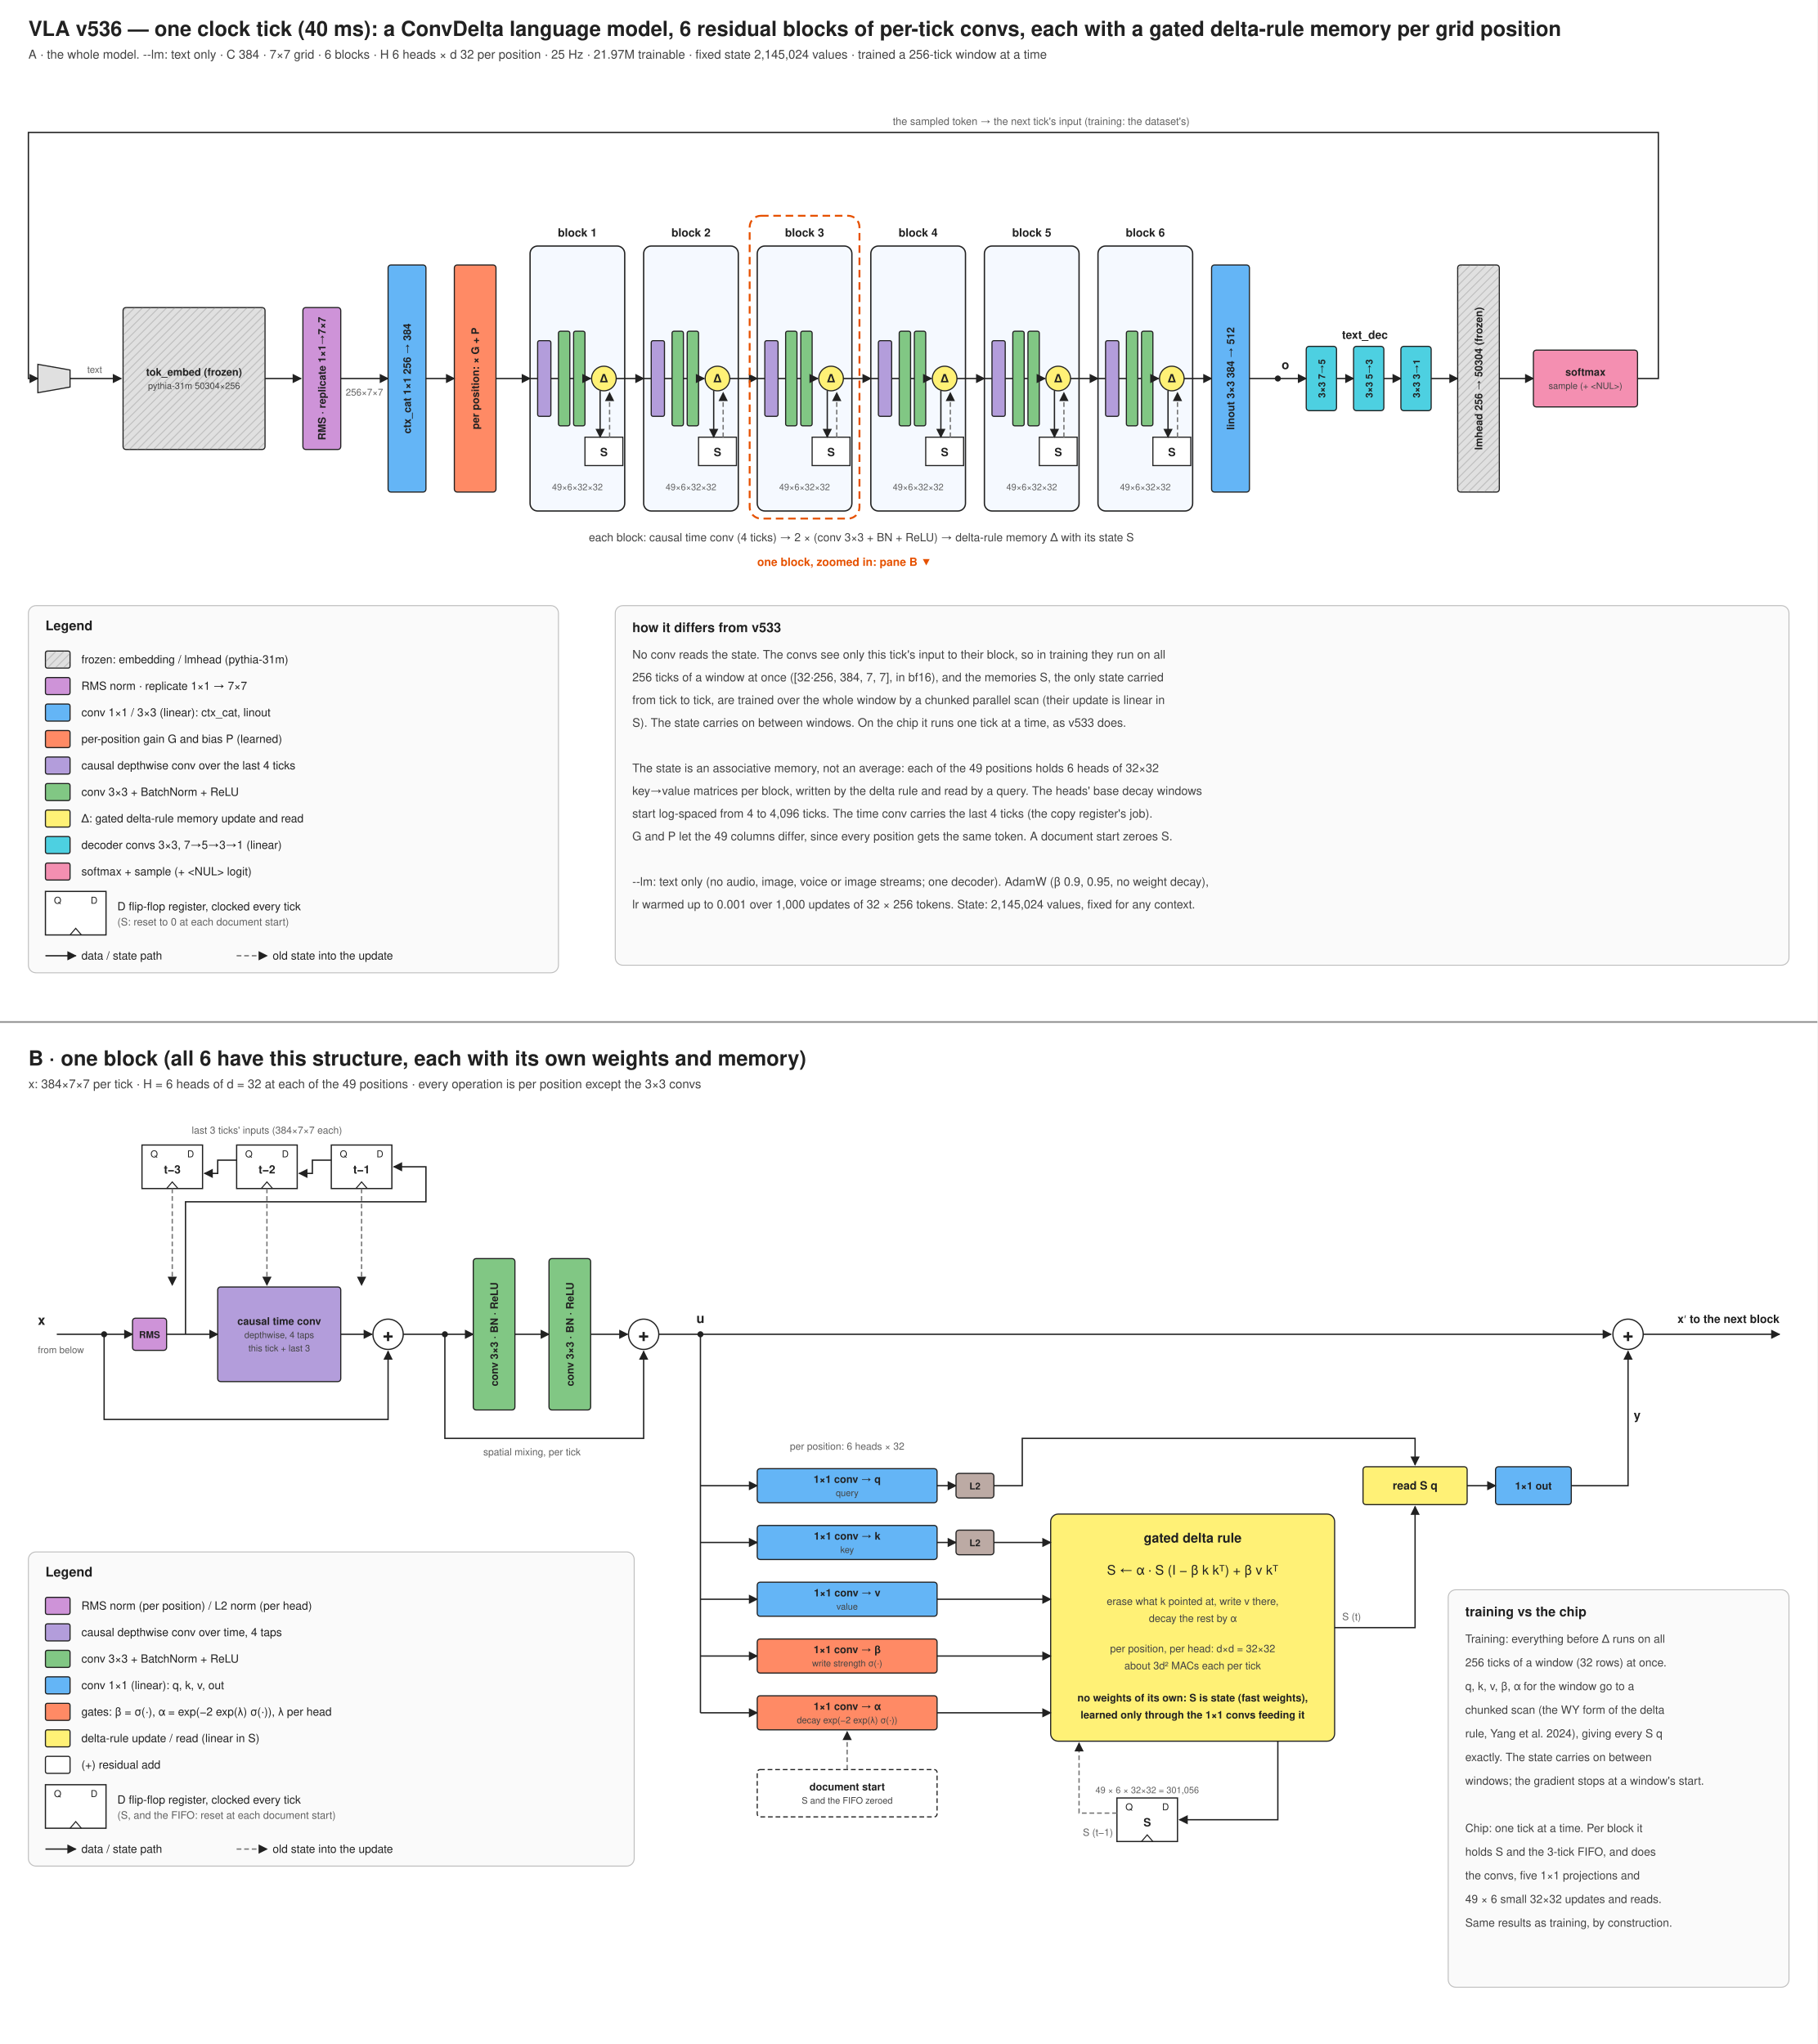
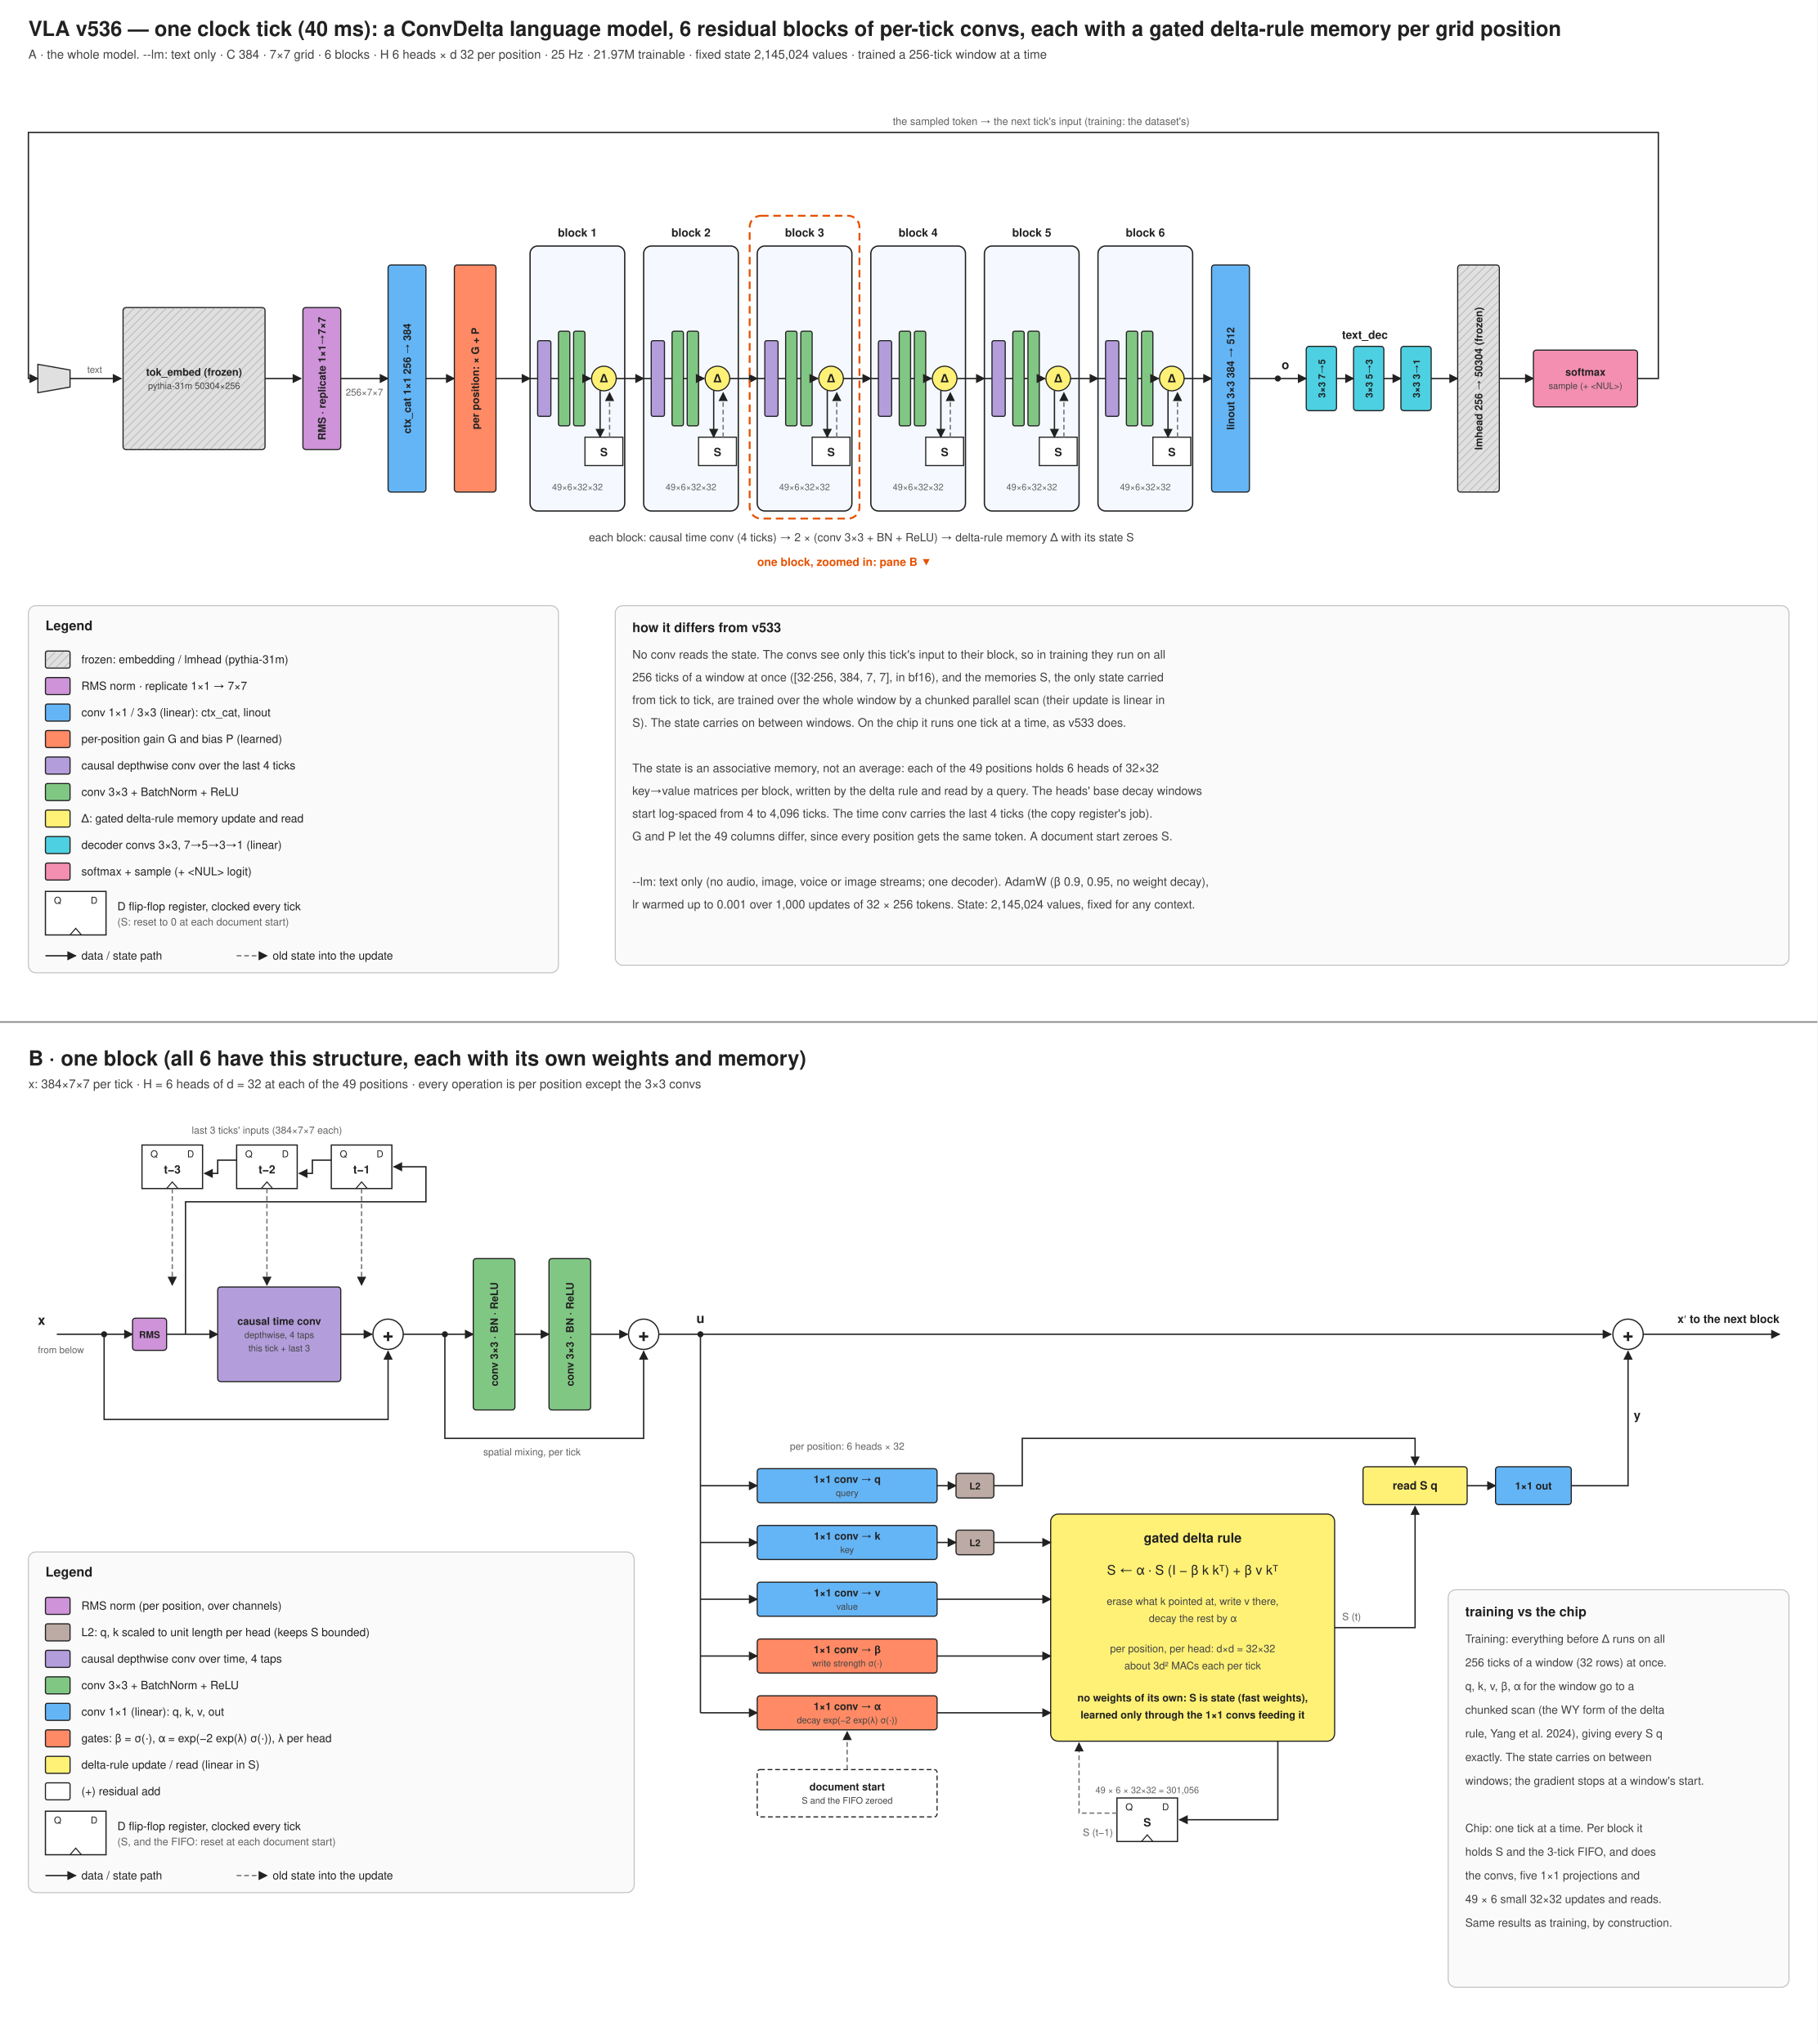
<svg xmlns="http://www.w3.org/2000/svg" width="1920" height="2160" viewBox="0 0 1920 2160" font-family="Helvetica, Arial, sans-serif">
  <defs>
    <marker id="arr" viewBox="0 0 10 10" refX="9" refY="5" markerWidth="7" markerHeight="7" orient="auto-start-reverse">
      <path d="M 0,0 L 10,5 L 0,10 z" fill="#212121" />
    </marker>
    <pattern id="hatch" width="6" height="6" patternUnits="userSpaceOnUse" patternTransform="rotate(45)">
      <line x1="0" y1="0" x2="0" y2="6" stroke="#757575" stroke-width="1.2" />
    </pattern>
  </defs>
  <rect width="1920" height="2160" fill="#ffffff" />
  <text x="30" y="38" font-size="22" text-anchor="start" font-weight="bold" fill="#212121">VLA v536 — one clock tick (40 ms): a ConvDelta language model, 6 residual blocks of per-tick convs, each with a gated delta-rule memory per grid position</text>
  <text x="30" y="62" font-size="13" text-anchor="start" font-weight="normal" fill="#424242">A · the whole model.  --lm: text only · C 384 · 7×7 grid · 6 blocks · H 6 heads × d 32 per position · 25 Hz · 21.97M trainable · fixed state 2,145,024 values · trained a 256-tick window at a time</text>
  <path d="M 40,385 L 74,391 L 74,409 L 40,415 z" fill="#e0e0e0" stroke="#212121" stroke-width="1.2" />
  <path d="M 74,400 L 128,400" fill="none" stroke="#212121" stroke-width="1.4" marker-end="url(#arr)" />
  <text x="100" y="394" font-size="10" text-anchor="middle" font-weight="normal" fill="#616161">text</text>
  <rect x="130" y="325" width="150" height="150" rx="3" fill="#e0e0e0" stroke="#212121" stroke-width="1.2" />
  <rect x="130" y="325" width="150" height="150" rx="3" fill="url(#hatch)" opacity="0.5" />
  <text x="205.0" y="397.0" font-size="11" text-anchor="middle" font-weight="bold" fill="#212121">tok_embed (frozen)</text>
  <text x="205.0" y="411.0" font-size="9.5" text-anchor="middle" font-weight="normal" fill="#424242">pythia-31m 50304×256</text>
  <path d="M 280,400 L 318,400" fill="none" stroke="#212121" stroke-width="1.4" marker-end="url(#arr)" />
  <rect x="320" y="325" width="40" height="150" rx="3" fill="#ce93d8" stroke="#212121" stroke-width="1.2" />
  <text x="344.0" y="400.0" font-size="11" text-anchor="middle" font-weight="bold" fill="#212121" transform="rotate(-90 344.0 400.0)">RMS · replicate 1×1→7×7</text>
  <text x="385" y="418" font-size="10" text-anchor="middle" font-weight="normal" fill="#616161">256×7×7</text>
  <path d="M 360,400 L 410,400" fill="none" stroke="#212121" stroke-width="1.4" marker-end="url(#arr)" />
  <rect x="410" y="280" width="40" height="240" rx="3" fill="#64b5f6" stroke="#212121" stroke-width="1.2" />
  <text x="434.0" y="400.0" font-size="11" text-anchor="middle" font-weight="bold" fill="#212121" transform="rotate(-90 434.0 400.0)">ctx_cat 1×1 256 → 384</text>
+   <path d="M 450,400 L 480,400" fill="none" stroke="#212121" stroke-width="1.4" marker-end="url(#arr)" />
  <rect x="480" y="280" width="44" height="240" rx="3" fill="#ff8a65" stroke="#212121" stroke-width="1.2" />
  <text x="506.0" y="400.0" font-size="11" text-anchor="middle" font-weight="bold" fill="#212121" transform="rotate(-90 506.0 400.0)">per position: × G + P</text>
-   <path d="M 450,400 L 480,400" fill="none" stroke="#212121" stroke-width="1.4" marker-end="url(#arr)" />
  <path d="M 524,400 L 560,400" fill="none" stroke="#212121" stroke-width="1.4" marker-end="url(#arr)" />
  <rect x="560" y="260" width="100" height="280" rx="8" fill="#f5f9ff" stroke="#212121" stroke-width="1.4" />
  <text x="610.0" y="250" font-size="12" text-anchor="middle" font-weight="bold" fill="#212121">block 1</text>
  <path d="M 560,400 L 568,400" fill="none" stroke="#212121" stroke-width="1.4" />
  <rect x="568" y="360" width="14" height="80" rx="2" fill="#b39ddb" stroke="#212121" stroke-width="1.2" />
  <path d="M 582,400 L 590,400" fill="none" stroke="#212121" stroke-width="1.4" />
  <rect x="590" y="350" width="12" height="100" rx="2" fill="#81c784" stroke="#212121" stroke-width="1.2" />
  <path d="M 602,400 L 606,400" fill="none" stroke="#212121" stroke-width="1.4" />
  <rect x="606" y="350" width="12" height="100" rx="2" fill="#81c784" stroke="#212121" stroke-width="1.2" />
  <path d="M 618,400 L 624,400" fill="none" stroke="#212121" stroke-width="1.4" marker-end="url(#arr)" />
  <circle cx="638" cy="400" r="13" fill="#fff176" stroke="#212121" stroke-width="1.2" />
  <text x="638" y="404" font-size="12" text-anchor="middle" font-weight="bold" fill="#212121">Δ</text>
  <path d="M 651,400 L 680,400" fill="none" stroke="#212121" stroke-width="1.4" marker-end="url(#arr)" />
  <rect x="618" y="462" width="40" height="30" fill="#ffffff" stroke="#212121" stroke-width="1.2" />
  <text x="638" y="482" font-size="12" text-anchor="middle" font-weight="bold" fill="#212121">S</text>
  <path d="M 634,413 L 634,462" fill="none" stroke="#212121" stroke-width="1.4" marker-end="url(#arr)" />
  <path d="M 644,462 L 644,415" fill="none" stroke="#757575" stroke-width="1.4" stroke-dasharray="5,3" marker-end="url(#arr)" />
  <text x="610.0" y="518" font-size="9.5" text-anchor="middle" font-weight="normal" fill="#616161">49×6×32×32</text>
  <rect x="680" y="260" width="100" height="280" rx="8" fill="#f5f9ff" stroke="#212121" stroke-width="1.4" />
  <text x="730.0" y="250" font-size="12" text-anchor="middle" font-weight="bold" fill="#212121">block 2</text>
  <path d="M 680,400 L 688,400" fill="none" stroke="#212121" stroke-width="1.4" />
  <rect x="688" y="360" width="14" height="80" rx="2" fill="#b39ddb" stroke="#212121" stroke-width="1.2" />
  <path d="M 702,400 L 710,400" fill="none" stroke="#212121" stroke-width="1.4" />
  <rect x="710" y="350" width="12" height="100" rx="2" fill="#81c784" stroke="#212121" stroke-width="1.2" />
  <path d="M 722,400 L 726,400" fill="none" stroke="#212121" stroke-width="1.4" />
  <rect x="726" y="350" width="12" height="100" rx="2" fill="#81c784" stroke="#212121" stroke-width="1.2" />
  <path d="M 738,400 L 744,400" fill="none" stroke="#212121" stroke-width="1.4" marker-end="url(#arr)" />
  <circle cx="758" cy="400" r="13" fill="#fff176" stroke="#212121" stroke-width="1.2" />
  <text x="758" y="404" font-size="12" text-anchor="middle" font-weight="bold" fill="#212121">Δ</text>
  <path d="M 771,400 L 800,400" fill="none" stroke="#212121" stroke-width="1.4" marker-end="url(#arr)" />
  <rect x="738" y="462" width="40" height="30" fill="#ffffff" stroke="#212121" stroke-width="1.2" />
  <text x="758" y="482" font-size="12" text-anchor="middle" font-weight="bold" fill="#212121">S</text>
  <path d="M 754,413 L 754,462" fill="none" stroke="#212121" stroke-width="1.4" marker-end="url(#arr)" />
  <path d="M 764,462 L 764,415" fill="none" stroke="#757575" stroke-width="1.4" stroke-dasharray="5,3" marker-end="url(#arr)" />
  <text x="730.0" y="518" font-size="9.5" text-anchor="middle" font-weight="normal" fill="#616161">49×6×32×32</text>
  <rect x="800" y="260" width="100" height="280" rx="8" fill="#f5f9ff" stroke="#212121" stroke-width="1.4" />
  <text x="850.0" y="250" font-size="12" text-anchor="middle" font-weight="bold" fill="#212121">block 3</text>
  <path d="M 800,400 L 808,400" fill="none" stroke="#212121" stroke-width="1.4" />
  <rect x="808" y="360" width="14" height="80" rx="2" fill="#b39ddb" stroke="#212121" stroke-width="1.2" />
  <path d="M 822,400 L 830,400" fill="none" stroke="#212121" stroke-width="1.4" />
  <rect x="830" y="350" width="12" height="100" rx="2" fill="#81c784" stroke="#212121" stroke-width="1.2" />
  <path d="M 842,400 L 846,400" fill="none" stroke="#212121" stroke-width="1.4" />
  <rect x="846" y="350" width="12" height="100" rx="2" fill="#81c784" stroke="#212121" stroke-width="1.2" />
  <path d="M 858,400 L 864,400" fill="none" stroke="#212121" stroke-width="1.4" marker-end="url(#arr)" />
  <circle cx="878" cy="400" r="13" fill="#fff176" stroke="#212121" stroke-width="1.2" />
  <text x="878" y="404" font-size="12" text-anchor="middle" font-weight="bold" fill="#212121">Δ</text>
  <path d="M 891,400 L 920,400" fill="none" stroke="#212121" stroke-width="1.4" marker-end="url(#arr)" />
  <rect x="858" y="462" width="40" height="30" fill="#ffffff" stroke="#212121" stroke-width="1.2" />
  <text x="878" y="482" font-size="12" text-anchor="middle" font-weight="bold" fill="#212121">S</text>
  <path d="M 874,413 L 874,462" fill="none" stroke="#212121" stroke-width="1.4" marker-end="url(#arr)" />
  <path d="M 884,462 L 884,415" fill="none" stroke="#757575" stroke-width="1.4" stroke-dasharray="5,3" marker-end="url(#arr)" />
  <text x="850.0" y="518" font-size="9.5" text-anchor="middle" font-weight="normal" fill="#616161">49×6×32×32</text>
  <rect x="920" y="260" width="100" height="280" rx="8" fill="#f5f9ff" stroke="#212121" stroke-width="1.4" />
  <text x="970.0" y="250" font-size="12" text-anchor="middle" font-weight="bold" fill="#212121">block 4</text>
  <path d="M 920,400 L 928,400" fill="none" stroke="#212121" stroke-width="1.4" />
  <rect x="928" y="360" width="14" height="80" rx="2" fill="#b39ddb" stroke="#212121" stroke-width="1.2" />
  <path d="M 942,400 L 950,400" fill="none" stroke="#212121" stroke-width="1.4" />
  <rect x="950" y="350" width="12" height="100" rx="2" fill="#81c784" stroke="#212121" stroke-width="1.2" />
  <path d="M 962,400 L 966,400" fill="none" stroke="#212121" stroke-width="1.4" />
  <rect x="966" y="350" width="12" height="100" rx="2" fill="#81c784" stroke="#212121" stroke-width="1.2" />
  <path d="M 978,400 L 984,400" fill="none" stroke="#212121" stroke-width="1.4" marker-end="url(#arr)" />
  <circle cx="998" cy="400" r="13" fill="#fff176" stroke="#212121" stroke-width="1.2" />
  <text x="998" y="404" font-size="12" text-anchor="middle" font-weight="bold" fill="#212121">Δ</text>
  <path d="M 1011,400 L 1040,400" fill="none" stroke="#212121" stroke-width="1.4" marker-end="url(#arr)" />
  <rect x="978" y="462" width="40" height="30" fill="#ffffff" stroke="#212121" stroke-width="1.2" />
  <text x="998" y="482" font-size="12" text-anchor="middle" font-weight="bold" fill="#212121">S</text>
  <path d="M 994,413 L 994,462" fill="none" stroke="#212121" stroke-width="1.4" marker-end="url(#arr)" />
  <path d="M 1004,462 L 1004,415" fill="none" stroke="#757575" stroke-width="1.4" stroke-dasharray="5,3" marker-end="url(#arr)" />
  <text x="970.0" y="518" font-size="9.5" text-anchor="middle" font-weight="normal" fill="#616161">49×6×32×32</text>
  <rect x="1040" y="260" width="100" height="280" rx="8" fill="#f5f9ff" stroke="#212121" stroke-width="1.4" />
  <text x="1090.0" y="250" font-size="12" text-anchor="middle" font-weight="bold" fill="#212121">block 5</text>
  <path d="M 1040,400 L 1048,400" fill="none" stroke="#212121" stroke-width="1.4" />
  <rect x="1048" y="360" width="14" height="80" rx="2" fill="#b39ddb" stroke="#212121" stroke-width="1.2" />
  <path d="M 1062,400 L 1070,400" fill="none" stroke="#212121" stroke-width="1.4" />
  <rect x="1070" y="350" width="12" height="100" rx="2" fill="#81c784" stroke="#212121" stroke-width="1.2" />
  <path d="M 1082,400 L 1086,400" fill="none" stroke="#212121" stroke-width="1.4" />
  <rect x="1086" y="350" width="12" height="100" rx="2" fill="#81c784" stroke="#212121" stroke-width="1.2" />
  <path d="M 1098,400 L 1104,400" fill="none" stroke="#212121" stroke-width="1.4" marker-end="url(#arr)" />
  <circle cx="1118" cy="400" r="13" fill="#fff176" stroke="#212121" stroke-width="1.2" />
  <text x="1118" y="404" font-size="12" text-anchor="middle" font-weight="bold" fill="#212121">Δ</text>
  <path d="M 1131,400 L 1160,400" fill="none" stroke="#212121" stroke-width="1.4" marker-end="url(#arr)" />
  <rect x="1098" y="462" width="40" height="30" fill="#ffffff" stroke="#212121" stroke-width="1.2" />
  <text x="1118" y="482" font-size="12" text-anchor="middle" font-weight="bold" fill="#212121">S</text>
  <path d="M 1114,413 L 1114,462" fill="none" stroke="#212121" stroke-width="1.4" marker-end="url(#arr)" />
  <path d="M 1124,462 L 1124,415" fill="none" stroke="#757575" stroke-width="1.4" stroke-dasharray="5,3" marker-end="url(#arr)" />
  <text x="1090.0" y="518" font-size="9.5" text-anchor="middle" font-weight="normal" fill="#616161">49×6×32×32</text>
  <rect x="1160" y="260" width="100" height="280" rx="8" fill="#f5f9ff" stroke="#212121" stroke-width="1.4" />
  <text x="1210.0" y="250" font-size="12" text-anchor="middle" font-weight="bold" fill="#212121">block 6</text>
  <path d="M 1160,400 L 1168,400" fill="none" stroke="#212121" stroke-width="1.4" />
  <rect x="1168" y="360" width="14" height="80" rx="2" fill="#b39ddb" stroke="#212121" stroke-width="1.2" />
  <path d="M 1182,400 L 1190,400" fill="none" stroke="#212121" stroke-width="1.4" />
  <rect x="1190" y="350" width="12" height="100" rx="2" fill="#81c784" stroke="#212121" stroke-width="1.2" />
  <path d="M 1202,400 L 1206,400" fill="none" stroke="#212121" stroke-width="1.4" />
  <rect x="1206" y="350" width="12" height="100" rx="2" fill="#81c784" stroke="#212121" stroke-width="1.2" />
  <path d="M 1218,400 L 1224,400" fill="none" stroke="#212121" stroke-width="1.4" marker-end="url(#arr)" />
  <circle cx="1238" cy="400" r="13" fill="#fff176" stroke="#212121" stroke-width="1.2" />
  <text x="1238" y="404" font-size="12" text-anchor="middle" font-weight="bold" fill="#212121">Δ</text>
  <path d="M 1251,400 L 1280,400" fill="none" stroke="#212121" stroke-width="1.4" marker-end="url(#arr)" />
  <rect x="1218" y="462" width="40" height="30" fill="#ffffff" stroke="#212121" stroke-width="1.2" />
  <text x="1238" y="482" font-size="12" text-anchor="middle" font-weight="bold" fill="#212121">S</text>
  <path d="M 1234,413 L 1234,462" fill="none" stroke="#212121" stroke-width="1.4" marker-end="url(#arr)" />
  <path d="M 1244,462 L 1244,415" fill="none" stroke="#757575" stroke-width="1.4" stroke-dasharray="5,3" marker-end="url(#arr)" />
  <text x="1210.0" y="518" font-size="9.5" text-anchor="middle" font-weight="normal" fill="#616161">49×6×32×32</text>
  <text x="910.0" y="572" font-size="12" text-anchor="middle" font-weight="normal" fill="#424242">each block: causal time conv (4 ticks) → 2 × (conv 3×3 + BN + ReLU) → delta-rule memory Δ with its state S</text>
  <rect x="792" y="228" width="116" height="320" rx="12" fill="none" stroke="#e65100" stroke-width="2" stroke-dasharray="8,5" />
  <text x="800" y="598" font-size="12" text-anchor="start" font-weight="bold" fill="#e65100">one block, zoomed in: pane B ▼</text>
  <rect x="1280" y="280" width="40" height="240" rx="3" fill="#64b5f6" stroke="#212121" stroke-width="1.2" />
  <text x="1304.0" y="400.0" font-size="11" text-anchor="middle" font-weight="bold" fill="#212121" transform="rotate(-90 1304.0 400.0)">linout 3×3 384 → 512</text>
  <path d="M 1320,400 L 1350,400" fill="none" stroke="#212121" stroke-width="1.4" />
  <circle cx="1350" cy="400" r="3.2" fill="#212121" />
  <text x="1354" y="390" font-size="13" text-anchor="start" font-weight="bold" fill="#212121">o</text>
  <path d="M 1350,400 L 1380,400" fill="none" stroke="#212121" stroke-width="1.4" marker-end="url(#arr)" />
  <text x="1442" y="358" font-size="12" text-anchor="middle" font-weight="bold" fill="#212121">text_dec</text>
  <rect x="1380" y="366" width="32" height="68" rx="3" fill="#4dd0e1" stroke="#212121" stroke-width="1.2" />
  <text x="1400.0" y="400.0" font-size="10" text-anchor="middle" font-weight="bold" fill="#212121" transform="rotate(-90 1400.0 400.0)">3×3 7→5</text>
  <path d="M 1412,400 L 1430,400" fill="none" stroke="#212121" stroke-width="1.4" marker-end="url(#arr)" />
  <rect x="1430" y="366" width="32" height="68" rx="3" fill="#4dd0e1" stroke="#212121" stroke-width="1.2" />
  <text x="1450.0" y="400.0" font-size="10" text-anchor="middle" font-weight="bold" fill="#212121" transform="rotate(-90 1450.0 400.0)">3×3 5→3</text>
  <path d="M 1462,400 L 1480,400" fill="none" stroke="#212121" stroke-width="1.4" marker-end="url(#arr)" />
  <rect x="1480" y="366" width="32" height="68" rx="3" fill="#4dd0e1" stroke="#212121" stroke-width="1.2" />
  <text x="1500.0" y="400.0" font-size="10" text-anchor="middle" font-weight="bold" fill="#212121" transform="rotate(-90 1500.0 400.0)">3×3 3→1</text>
  <path d="M 1512,400 L 1540,400" fill="none" stroke="#212121" stroke-width="1.4" marker-end="url(#arr)" />
  <rect x="1540" y="280" width="44" height="240" rx="3" fill="#e0e0e0" stroke="#212121" stroke-width="1.2" />
  <rect x="1540" y="280" width="44" height="240" rx="3" fill="url(#hatch)" opacity="0.5" />
  <text x="1566.0" y="400.0" font-size="11" text-anchor="middle" font-weight="bold" fill="#212121" transform="rotate(-90 1566.0 400.0)">lmhead 256 → 50304 (frozen)</text>
  <path d="M 1584,400 L 1620,400" fill="none" stroke="#212121" stroke-width="1.4" marker-end="url(#arr)" />
  <rect x="1620" y="370" width="110" height="60" rx="3" fill="#f48fb1" stroke="#212121" stroke-width="1.2" />
  <text x="1675.0" y="397.0" font-size="11" text-anchor="middle" font-weight="bold" fill="#212121">softmax</text>
  <text x="1675.0" y="411.0" font-size="9.5" text-anchor="middle" font-weight="normal" fill="#424242">sample (+ &lt;NUL&gt;)</text>
  <path d="M 1730,400 L 1752,400 L 1752,140 L 30,140 L 30,400 L 40,400" fill="none" stroke="#212121" stroke-width="1.4" marker-end="url(#arr)" />
  <text x="1100" y="132" font-size="11" text-anchor="middle" font-weight="normal" fill="#616161">the sampled token → the next tick's input (training: the dataset's)</text>
  <rect x="30" y="640" width="560" height="388" rx="8" fill="#fafafa" stroke="#bdbdbd" />
  <text x="48" y="666" font-size="14" text-anchor="start" font-weight="bold" fill="#212121">Legend</text>
  <rect x="48" y="688" width="26" height="18" rx="2" fill="#e0e0e0" stroke="#212121" stroke-width="1.2" />
  <rect x="48" y="688" width="26" height="18" rx="2" fill="url(#hatch)" opacity="0.5" />
  <text x="86" y="701" font-size="12" text-anchor="start" font-weight="normal" fill="#212121">frozen: embedding / lmhead (pythia-31m)</text>
  <rect x="48" y="716" width="26" height="18" rx="2" fill="#ce93d8" stroke="#212121" stroke-width="1.2" />
  <text x="86" y="729" font-size="12" text-anchor="start" font-weight="normal" fill="#212121">RMS norm · replicate 1×1 → 7×7</text>
  <rect x="48" y="744" width="26" height="18" rx="2" fill="#64b5f6" stroke="#212121" stroke-width="1.2" />
  <text x="86" y="757" font-size="12" text-anchor="start" font-weight="normal" fill="#212121">conv 1×1 / 3×3 (linear): ctx_cat, linout</text>
  <rect x="48" y="772" width="26" height="18" rx="2" fill="#ff8a65" stroke="#212121" stroke-width="1.2" />
  <text x="86" y="785" font-size="12" text-anchor="start" font-weight="normal" fill="#212121">per-position gain G and bias P (learned)</text>
  <rect x="48" y="800" width="26" height="18" rx="2" fill="#b39ddb" stroke="#212121" stroke-width="1.2" />
  <text x="86" y="813" font-size="12" text-anchor="start" font-weight="normal" fill="#212121">causal depthwise conv over the last 4 ticks</text>
  <rect x="48" y="828" width="26" height="18" rx="2" fill="#81c784" stroke="#212121" stroke-width="1.2" />
  <text x="86" y="841" font-size="12" text-anchor="start" font-weight="normal" fill="#212121">conv 3×3 + BatchNorm + ReLU</text>
  <rect x="48" y="856" width="26" height="18" rx="2" fill="#fff176" stroke="#212121" stroke-width="1.2" />
  <text x="86" y="869" font-size="12" text-anchor="start" font-weight="normal" fill="#212121">Δ: gated delta-rule memory update and read</text>
  <rect x="48" y="884" width="26" height="18" rx="2" fill="#4dd0e1" stroke="#212121" stroke-width="1.2" />
  <text x="86" y="897" font-size="12" text-anchor="start" font-weight="normal" fill="#212121">decoder convs 3×3, 7→5→3→1 (linear)</text>
  <rect x="48" y="912" width="26" height="18" rx="2" fill="#f48fb1" stroke="#212121" stroke-width="1.2" />
  <text x="86" y="925" font-size="12" text-anchor="start" font-weight="normal" fill="#212121">softmax + sample (+ &lt;NUL&gt; logit)</text>
  <rect x="48" y="942" width="64" height="46" fill="#ffffff" stroke="#212121" stroke-width="1.3" />
  <path d="M 74,988 L 80,981 L 86,988" fill="none" stroke="#212121" stroke-width="1.1" />
  <text x="57" y="955" font-size="10" text-anchor="start" font-weight="normal" fill="#212121">Q</text>
  <text x="103" y="955" font-size="10" text-anchor="end" font-weight="normal" fill="#212121">D</text>
  <text x="80" y="972" font-size="12" text-anchor="middle" font-weight="bold" fill="#212121" />
  <text x="80" y="937" font-size="9.5" text-anchor="middle" font-weight="normal" fill="#616161" />
  <text x="124" y="962" font-size="12" text-anchor="start" font-weight="normal" fill="#212121">D flip-flop register, clocked every tick</text>
  <text x="124" y="978" font-size="11" text-anchor="start" font-weight="normal" fill="#616161">(S: reset to 0 at each document start)</text>
  <path d="M 48,1010 L 80,1010" fill="none" stroke="#212121" stroke-width="1.4" marker-end="url(#arr)" />
  <text x="86" y="1014" font-size="12" text-anchor="start" font-weight="normal" fill="#212121">data / state path</text>
  <path d="M 250,1010 L 282,1010" fill="none" stroke="#757575" stroke-width="1.4" stroke-dasharray="5,3" marker-end="url(#arr)" />
  <text x="288" y="1014" font-size="12" text-anchor="start" font-weight="normal" fill="#212121">old state into the update</text>
  <rect x="650" y="640" width="1240" height="380" rx="8" fill="#fafafa" stroke="#bdbdbd" />
  <text x="668" y="668" font-size="14" text-anchor="start" font-weight="bold" fill="#212121">how it differs from v533</text>
  <text x="668" y="696" font-size="12.5" text-anchor="start" font-weight="normal" fill="#424242">No conv reads the state. The convs see only this tick's input to their block, so in training they run on all</text>
  <text x="668" y="720" font-size="12.5" text-anchor="start" font-weight="normal" fill="#424242">256 ticks of a window at once ([32·256, 384, 7, 7], in bf16), and the memories S, the only state carried</text>
  <text x="668" y="744" font-size="12.5" text-anchor="start" font-weight="normal" fill="#424242">from tick to tick, are trained over the whole window by a chunked parallel scan (their update is linear in</text>
  <text x="668" y="768" font-size="12.5" text-anchor="start" font-weight="normal" fill="#424242">S). The state carries on between windows. On the chip it runs one tick at a time, as v533 does.</text>
  <text x="668" y="792" font-size="12.5" text-anchor="start" font-weight="normal" fill="#424242" />
  <text x="668" y="816" font-size="12.5" text-anchor="start" font-weight="normal" fill="#424242">The state is an associative memory, not an average: each of the 49 positions holds 6 heads of 32×32</text>
  <text x="668" y="840" font-size="12.5" text-anchor="start" font-weight="normal" fill="#424242">key→value matrices per block, written by the delta rule and read by a query. The heads' base decay windows</text>
  <text x="668" y="864" font-size="12.5" text-anchor="start" font-weight="normal" fill="#424242">start log-spaced from 4 to 4,096 ticks. The time conv carries the last 4 ticks (the copy register's job).</text>
  <text x="668" y="888" font-size="12.5" text-anchor="start" font-weight="normal" fill="#424242">G and P let the 49 columns differ, since every position gets the same token. A document start zeroes S.</text>
  <text x="668" y="912" font-size="12.5" text-anchor="start" font-weight="normal" fill="#424242" />
  <text x="668" y="936" font-size="12.5" text-anchor="start" font-weight="normal" fill="#424242">--lm: text only (no audio, image, voice or image streams; one decoder). AdamW (β 0.9, 0.95, no weight decay),</text>
  <text x="668" y="960" font-size="12.5" text-anchor="start" font-weight="normal" fill="#424242">lr warmed up to 0.001 over 1,000 updates of 32 × 256 tokens. State: 2,145,024 values, fixed for any context.</text>
  <line x1="0" y1="1080" x2="1920" y2="1080" stroke="#9e9e9e" stroke-width="2" />
  <g transform="translate(0,1080)">
    <text x="30" y="46" font-size="22" text-anchor="start" font-weight="bold" fill="#212121">B · one block (all 6 have this structure, each with its own weights and memory)</text>
    <text x="30" y="70" font-size="13" text-anchor="start" font-weight="normal" fill="#424242">x: 384×7×7 per tick · H = 6 heads of d = 32 at each of the 49 positions · every operation is per position except the 3×3 convs</text>
    <text x="40" y="320" font-size="14" text-anchor="start" font-weight="bold" fill="#212121">x</text>
    <text x="40" y="350" font-size="10" text-anchor="start" font-weight="normal" fill="#616161">from below</text>
    <path d="M 60,330 L 110,330" fill="none" stroke="#212121" stroke-width="1.4" />
    <circle cx="110" cy="330" r="3.2" fill="#212121" />
    <path d="M 110,330 L 140,330" fill="none" stroke="#212121" stroke-width="1.4" marker-end="url(#arr)" />
    <rect x="140" y="313" width="36" height="34" rx="3" fill="#ce93d8" stroke="#212121" stroke-width="1.2" />
    <text x="158.0" y="334.0" font-size="10" text-anchor="middle" font-weight="bold" fill="#212121">RMS</text>
    <path d="M 176,330 L 230,330" fill="none" stroke="#212121" stroke-width="1.4" marker-end="url(#arr)" />
    <rect x="350" y="130" width="64" height="46" fill="#ffffff" stroke="#212121" stroke-width="1.3" />
    <path d="M 376,176 L 382,169 L 388,176" fill="none" stroke="#212121" stroke-width="1.1" />
    <text x="359" y="143" font-size="10" text-anchor="start" font-weight="normal" fill="#212121">Q</text>
    <text x="405" y="143" font-size="10" text-anchor="end" font-weight="normal" fill="#212121">D</text>
    <text x="382" y="160" font-size="12" text-anchor="middle" font-weight="bold" fill="#212121">t−1</text>
    <text x="382" y="125" font-size="9.5" text-anchor="middle" font-weight="normal" fill="#616161" />
    <rect x="250" y="130" width="64" height="46" fill="#ffffff" stroke="#212121" stroke-width="1.3" />
    <path d="M 276,176 L 282,169 L 288,176" fill="none" stroke="#212121" stroke-width="1.1" />
    <text x="259" y="143" font-size="10" text-anchor="start" font-weight="normal" fill="#212121">Q</text>
    <text x="305" y="143" font-size="10" text-anchor="end" font-weight="normal" fill="#212121">D</text>
    <text x="282" y="160" font-size="12" text-anchor="middle" font-weight="bold" fill="#212121">t−2</text>
    <text x="282" y="125" font-size="9.5" text-anchor="middle" font-weight="normal" fill="#616161" />
    <rect x="150" y="130" width="64" height="46" fill="#ffffff" stroke="#212121" stroke-width="1.3" />
    <path d="M 176,176 L 182,169 L 188,176" fill="none" stroke="#212121" stroke-width="1.1" />
    <text x="159" y="143" font-size="10" text-anchor="start" font-weight="normal" fill="#212121">Q</text>
    <text x="205" y="143" font-size="10" text-anchor="end" font-weight="normal" fill="#212121">D</text>
    <text x="182" y="160" font-size="12" text-anchor="middle" font-weight="bold" fill="#212121">t−3</text>
    <text x="182" y="125" font-size="9.5" text-anchor="middle" font-weight="normal" fill="#616161" />
    <path d="M 196,330 L 196,190 L 450,190 L 450,153 L 416,153" fill="none" stroke="#212121" stroke-width="1.4" marker-end="url(#arr)" />
    <path d="M 350,146 L 330,146 L 330,160 L 316,160" fill="none" stroke="#212121" stroke-width="1.4" marker-end="url(#arr)" />
    <path d="M 250,146 L 230,146 L 230,160 L 216,160" fill="none" stroke="#212121" stroke-width="1.4" marker-end="url(#arr)" />
    <text x="282" y="118" font-size="10.5" text-anchor="middle" font-weight="normal" fill="#616161">last 3 ticks' inputs (384×7×7 each)</text>
    <rect x="230" y="280" width="130" height="100" rx="3" fill="#b39ddb" stroke="#212121" stroke-width="1.2" />
    <text x="295.0" y="320.0" font-size="11" text-anchor="middle" font-weight="bold" fill="#212121">causal time conv</text>
    <text x="295.0" y="334.0" font-size="9.5" text-anchor="middle" font-weight="normal" fill="#424242">depthwise, 4 taps</text>
    <text x="295.0" y="348.0" font-size="9.5" text-anchor="middle" font-weight="normal" fill="#424242">this tick + last 3</text>
    <path d="M 182,176 L 182,278" fill="none" stroke="#757575" stroke-width="1.4" stroke-dasharray="5,3" marker-end="url(#arr)" />
    <path d="M 282,176 L 282,278" fill="none" stroke="#757575" stroke-width="1.4" stroke-dasharray="5,3" marker-end="url(#arr)" />
    <path d="M 382,176 L 382,278" fill="none" stroke="#757575" stroke-width="1.4" stroke-dasharray="5,3" marker-end="url(#arr)" />
    <path d="M 360,330 L 393,330" fill="none" stroke="#212121" stroke-width="1.4" marker-end="url(#arr)" />
    <circle cx="410" cy="330" r="16" fill="#ffffff" stroke="#212121" stroke-width="1.3" />
    <text x="410" y="337" font-size="20" text-anchor="middle" font-weight="bold" fill="#212121">+</text>
    <path d="M 110,330 L 110,420 L 410,420 L 410,348" fill="none" stroke="#212121" stroke-width="1.4" marker-end="url(#arr)" />
    <path d="M 426,330 L 470,330" fill="none" stroke="#212121" stroke-width="1.4" />
    <circle cx="470" cy="330" r="3.2" fill="#212121" />
    <path d="M 470,330 L 500,330" fill="none" stroke="#212121" stroke-width="1.4" marker-end="url(#arr)" />
    <rect x="500" y="250" width="44" height="160" rx="3" fill="#81c784" stroke="#212121" stroke-width="1.2" />
    <text x="526.0" y="330.0" font-size="11" text-anchor="middle" font-weight="bold" fill="#212121" transform="rotate(-90 526.0 330.0)">conv 3×3 · BN · ReLU</text>
    <path d="M 544,330 L 580,330" fill="none" stroke="#212121" stroke-width="1.4" marker-end="url(#arr)" />
    <rect x="580" y="250" width="44" height="160" rx="3" fill="#81c784" stroke="#212121" stroke-width="1.2" />
    <text x="606.0" y="330.0" font-size="11" text-anchor="middle" font-weight="bold" fill="#212121" transform="rotate(-90 606.0 330.0)">conv 3×3 · BN · ReLU</text>
    <path d="M 624,330 L 663,330" fill="none" stroke="#212121" stroke-width="1.4" marker-end="url(#arr)" />
    <circle cx="680" cy="330" r="16" fill="#ffffff" stroke="#212121" stroke-width="1.3" />
    <text x="680" y="337" font-size="20" text-anchor="middle" font-weight="bold" fill="#212121">+</text>
    <path d="M 470,330 L 470,440 L 680,440 L 680,348" fill="none" stroke="#212121" stroke-width="1.4" marker-end="url(#arr)" />
    <text x="562" y="458" font-size="10.5" text-anchor="middle" font-weight="normal" fill="#616161">spatial mixing, per tick</text>
    <path d="M 696,330 L 740,330" fill="none" stroke="#212121" stroke-width="1.4" />
    <circle cx="740" cy="330" r="3.2" fill="#212121" />
    <text x="740" y="318" font-size="14" text-anchor="middle" font-weight="bold" fill="#212121">u</text>
    <path d="M 740,330 L 1702,330" fill="none" stroke="#212121" stroke-width="1.4" marker-end="url(#arr)" />
    <circle cx="1720" cy="330" r="16" fill="#ffffff" stroke="#212121" stroke-width="1.3" />
    <text x="1720" y="337" font-size="20" text-anchor="middle" font-weight="bold" fill="#212121">+</text>
    <path d="M 1736,330 L 1880,330" fill="none" stroke="#212121" stroke-width="1.4" marker-end="url(#arr)" />
    <text x="1880" y="318" font-size="12" text-anchor="end" font-weight="bold" fill="#212121">x′ to the next block</text>
    <path d="M 740,330 L 740,730" fill="none" stroke="#212121" stroke-width="1.4" />
    <path d="M 740,490 L 800,490" fill="none" stroke="#212121" stroke-width="1.4" marker-end="url(#arr)" />
    <rect x="800" y="472" width="190" height="36" rx="3" fill="#64b5f6" stroke="#212121" stroke-width="1.2" />
    <text x="895.0" y="487.0" font-size="11" text-anchor="middle" font-weight="bold" fill="#212121">1×1 conv → q</text>
    <text x="895.0" y="501.0" font-size="9.5" text-anchor="middle" font-weight="normal" fill="#424242">query</text>
    <path d="M 990,490 L 1010,490" fill="none" stroke="#212121" stroke-width="1.4" marker-end="url(#arr)" />
    <rect x="1010" y="477" width="40" height="26" rx="3" fill="#bcaaa4" stroke="#212121" stroke-width="1.2" />
    <text x="1030.0" y="494.0" font-size="10" text-anchor="middle" font-weight="bold" fill="#212121">L2</text>
    <path d="M 740,550 L 800,550" fill="none" stroke="#212121" stroke-width="1.4" marker-end="url(#arr)" />
    <rect x="800" y="532" width="190" height="36" rx="3" fill="#64b5f6" stroke="#212121" stroke-width="1.2" />
    <text x="895.0" y="547.0" font-size="11" text-anchor="middle" font-weight="bold" fill="#212121">1×1 conv → k</text>
    <text x="895.0" y="561.0" font-size="9.5" text-anchor="middle" font-weight="normal" fill="#424242">key</text>
    <path d="M 990,550 L 1010,550" fill="none" stroke="#212121" stroke-width="1.4" marker-end="url(#arr)" />
    <rect x="1010" y="537" width="40" height="26" rx="3" fill="#bcaaa4" stroke="#212121" stroke-width="1.2" />
    <text x="1030.0" y="554.0" font-size="10" text-anchor="middle" font-weight="bold" fill="#212121">L2</text>
    <path d="M 740,610 L 800,610" fill="none" stroke="#212121" stroke-width="1.4" marker-end="url(#arr)" />
    <rect x="800" y="592" width="190" height="36" rx="3" fill="#64b5f6" stroke="#212121" stroke-width="1.2" />
    <text x="895.0" y="607.0" font-size="11" text-anchor="middle" font-weight="bold" fill="#212121">1×1 conv → v</text>
    <text x="895.0" y="621.0" font-size="9.5" text-anchor="middle" font-weight="normal" fill="#424242">value</text>
    <path d="M 740,670 L 800,670" fill="none" stroke="#212121" stroke-width="1.4" marker-end="url(#arr)" />
    <rect x="800" y="652" width="190" height="36" rx="3" fill="#ff8a65" stroke="#212121" stroke-width="1.2" />
    <text x="895.0" y="667.0" font-size="11" text-anchor="middle" font-weight="bold" fill="#212121">1×1 conv → β</text>
    <text x="895.0" y="681.0" font-size="9.5" text-anchor="middle" font-weight="normal" fill="#424242">write strength σ(·)</text>
    <path d="M 740,730 L 800,730" fill="none" stroke="#212121" stroke-width="1.4" marker-end="url(#arr)" />
    <rect x="800" y="712" width="190" height="36" rx="3" fill="#ff8a65" stroke="#212121" stroke-width="1.2" />
    <text x="895.0" y="727.0" font-size="11" text-anchor="middle" font-weight="bold" fill="#212121">1×1 conv → α</text>
    <text x="895.0" y="741.0" font-size="9.5" text-anchor="middle" font-weight="normal" fill="#424242">decay exp(−2 exp(λ) σ(·))</text>
    <text x="895" y="452" font-size="10.5" text-anchor="middle" font-weight="normal" fill="#616161">per position: 6 heads × 32</text>
    <rect x="1110" y="520" width="300" height="240" rx="8" fill="#fff176" stroke="#212121" stroke-width="1.2" />
    <text x="1260.0" y="550" font-size="14" text-anchor="middle" font-weight="bold" fill="#212121">gated delta rule</text>
    <text x="1260.0" y="584" font-size="14" text-anchor="middle" font-weight="normal" fill="#212121">S ← α · S (I − β k kᵀ) + β v kᵀ</text>
    <text x="1260.0" y="616" font-size="11" text-anchor="middle" font-weight="normal" fill="#424242">erase what k pointed at, write v there,</text>
    <text x="1260.0" y="634" font-size="11" text-anchor="middle" font-weight="normal" fill="#424242">decay the rest by α</text>
    <text x="1260.0" y="666" font-size="11" text-anchor="middle" font-weight="normal" fill="#424242">per position, per head: d×d = 32×32</text>
    <text x="1260.0" y="684" font-size="11" text-anchor="middle" font-weight="normal" fill="#424242">about 3d² MACs each per tick</text>
    <text x="1260.0" y="718" font-size="11" text-anchor="middle" font-weight="bold" fill="#212121">no weights of its own: S is state (fast weights),</text>
    <text x="1260.0" y="736" font-size="11" text-anchor="middle" font-weight="bold" fill="#212121">learned only through the 1×1 convs feeding it</text>
    <path d="M 1050,550 L 1110,550" fill="none" stroke="#212121" stroke-width="1.4" marker-end="url(#arr)" />
    <path d="M 990,610 L 1110,610" fill="none" stroke="#212121" stroke-width="1.4" marker-end="url(#arr)" />
    <path d="M 990,670 L 1110,670" fill="none" stroke="#212121" stroke-width="1.4" marker-end="url(#arr)" />
    <path d="M 990,730 L 1110,730" fill="none" stroke="#212121" stroke-width="1.4" marker-end="url(#arr)" />
    <rect x="1180" y="820" width="64" height="46" fill="#ffffff" stroke="#212121" stroke-width="1.3" />
    <path d="M 1206,866 L 1212,859 L 1218,866" fill="none" stroke="#212121" stroke-width="1.1" />
    <text x="1189" y="833" font-size="10" text-anchor="start" font-weight="normal" fill="#212121">Q</text>
    <text x="1235" y="833" font-size="10" text-anchor="end" font-weight="normal" fill="#212121">D</text>
    <text x="1212" y="850" font-size="12" text-anchor="middle" font-weight="bold" fill="#212121">S</text>
    <text x="1212" y="815" font-size="9.5" text-anchor="middle" font-weight="normal" fill="#616161">49 × 6 × 32×32 = 301,056</text>
    <path d="M 1350,760 L 1350,843 L 1246,843" fill="none" stroke="#212121" stroke-width="1.4" marker-end="url(#arr)" />
    <path d="M 1180,836 L 1140,836 L 1140,762" fill="none" stroke="#757575" stroke-width="1.4" stroke-dasharray="5,3" marker-end="url(#arr)" />
    <text x="1144" y="860" font-size="10.5" text-anchor="start" font-weight="normal" fill="#616161">S (t−1)</text>
    <rect x="1440" y="470" width="110" height="40" rx="3" fill="#fff176" stroke="#212121" stroke-width="1.2" />
    <text x="1495.0" y="494.0" font-size="12" text-anchor="middle" font-weight="bold" fill="#212121">read  S q</text>
    <path d="M 1050,490 L 1080,490 L 1080,440 L 1495,440 L 1495,468" fill="none" stroke="#212121" stroke-width="1.4" marker-end="url(#arr)" />
    <path d="M 1410,640 L 1495,640 L 1495,512" fill="none" stroke="#212121" stroke-width="1.4" marker-end="url(#arr)" />
    <text x="1418" y="632" font-size="10.5" text-anchor="start" font-weight="normal" fill="#616161">S (t)</text>
    <rect x="1580" y="470" width="80" height="40" rx="3" fill="#64b5f6" stroke="#212121" stroke-width="1.2" />
    <text x="1620.0" y="494.0" font-size="11" text-anchor="middle" font-weight="bold" fill="#212121">1×1 out</text>
    <path d="M 1550,490 L 1580,490" fill="none" stroke="#212121" stroke-width="1.4" marker-end="url(#arr)" />
    <path d="M 1660,490 L 1720,490 L 1720,348" fill="none" stroke="#212121" stroke-width="1.4" marker-end="url(#arr)" />
    <text x="1726" y="420" font-size="13" text-anchor="start" font-weight="bold" fill="#212121">y</text>
    <rect x="800" y="790" width="190" height="50" rx="3" fill="#ffffff" stroke="#212121" stroke-width="1.2" stroke-dasharray="5,3" />
    <text x="895.0" y="812.0" font-size="11" text-anchor="middle" font-weight="bold" fill="#212121">document start</text>
    <text x="895.0" y="826.0" font-size="9.5" text-anchor="middle" font-weight="normal" fill="#424242">S and the FIFO zeroed</text>
    <path d="M 895,790 L 895,750" fill="none" stroke="#757575" stroke-width="1.4" stroke-dasharray="5,3" marker-end="url(#arr)" />
    <rect x="1530" y="600" width="360" height="420" rx="8" fill="#fafafa" stroke="#bdbdbd" />
    <text x="1548" y="628" font-size="14" text-anchor="start" font-weight="bold" fill="#212121">training vs the chip</text>
    <text x="1548" y="656" font-size="12" text-anchor="start" font-weight="normal" fill="#424242">Training: everything before Δ runs on all</text>
    <text x="1548" y="681" font-size="12" text-anchor="start" font-weight="normal" fill="#424242">256 ticks of a window (32 rows) at once.</text>
    <text x="1548" y="706" font-size="12" text-anchor="start" font-weight="normal" fill="#424242">q, k, v, β, α for the window go to a</text>
    <text x="1548" y="731" font-size="12" text-anchor="start" font-weight="normal" fill="#424242">chunked scan (the WY form of the delta</text>
    <text x="1548" y="756" font-size="12" text-anchor="start" font-weight="normal" fill="#424242">rule, Yang et al. 2024), giving every S q</text>
    <text x="1548" y="781" font-size="12" text-anchor="start" font-weight="normal" fill="#424242">exactly. The state carries on between</text>
    <text x="1548" y="806" font-size="12" text-anchor="start" font-weight="normal" fill="#424242">windows; the gradient stops at a window's start.</text>
    <text x="1548" y="831" font-size="12" text-anchor="start" font-weight="normal" fill="#424242" />
    <text x="1548" y="856" font-size="12" text-anchor="start" font-weight="normal" fill="#424242">Chip: one tick at a time. Per block it</text>
    <text x="1548" y="881" font-size="12" text-anchor="start" font-weight="normal" fill="#424242">holds S and the 3-tick FIFO, and does</text>
    <text x="1548" y="906" font-size="12" text-anchor="start" font-weight="normal" fill="#424242">the convs, five 1×1 projections and</text>
    <text x="1548" y="931" font-size="12" text-anchor="start" font-weight="normal" fill="#424242">49 × 6 small 32×32 updates and reads.</text>
    <text x="1548" y="956" font-size="12" text-anchor="start" font-weight="normal" fill="#424242">Same results as training, by construction.</text>
-     <rect x="30" y="560" width="640" height="332" rx="8" fill="#fafafa" stroke="#bdbdbd" />
+     <rect x="30" y="560" width="640" height="360" rx="8" fill="#fafafa" stroke="#bdbdbd" />
    <text x="48" y="586" font-size="14" text-anchor="start" font-weight="bold" fill="#212121">Legend</text>
    <rect x="48" y="608" width="26" height="18" rx="2" fill="#ce93d8" stroke="#212121" stroke-width="1.2" />
-     <text x="86" y="621" font-size="12" text-anchor="start" font-weight="normal" fill="#212121">RMS norm (per position) / L2 norm (per head)</text>
-     <rect x="48" y="636" width="26" height="18" rx="2" fill="#b39ddb" stroke="#212121" stroke-width="1.2" />
-     <text x="86" y="649" font-size="12" text-anchor="start" font-weight="normal" fill="#212121">causal depthwise conv over time, 4 taps</text>
-     <rect x="48" y="664" width="26" height="18" rx="2" fill="#81c784" stroke="#212121" stroke-width="1.2" />
-     <text x="86" y="677" font-size="12" text-anchor="start" font-weight="normal" fill="#212121">conv 3×3 + BatchNorm + ReLU</text>
-     <rect x="48" y="692" width="26" height="18" rx="2" fill="#64b5f6" stroke="#212121" stroke-width="1.2" />
-     <text x="86" y="705" font-size="12" text-anchor="start" font-weight="normal" fill="#212121">conv 1×1 (linear): q, k, v, out</text>
-     <rect x="48" y="720" width="26" height="18" rx="2" fill="#ff8a65" stroke="#212121" stroke-width="1.2" />
-     <text x="86" y="733" font-size="12" text-anchor="start" font-weight="normal" fill="#212121">gates: β = σ(·), α = exp(−2 exp(λ) σ(·)), λ per head</text>
-     <rect x="48" y="748" width="26" height="18" rx="2" fill="#fff176" stroke="#212121" stroke-width="1.2" />
-     <text x="86" y="761" font-size="12" text-anchor="start" font-weight="normal" fill="#212121">delta-rule update / read (linear in S)</text>
-     <rect x="48" y="776" width="26" height="18" rx="2" fill="#ffffff" stroke="#212121" stroke-width="1.2" />
-     <text x="86" y="789" font-size="12" text-anchor="start" font-weight="normal" fill="#212121">(+) residual add</text>
-     <rect x="48" y="806" width="64" height="46" fill="#ffffff" stroke="#212121" stroke-width="1.3" />
-     <path d="M 74,852 L 80,845 L 86,852" fill="none" stroke="#212121" stroke-width="1.1" />
-     <text x="57" y="819" font-size="10" text-anchor="start" font-weight="normal" fill="#212121">Q</text>
-     <text x="103" y="819" font-size="10" text-anchor="end" font-weight="normal" fill="#212121">D</text>
-     <text x="80" y="836" font-size="12" text-anchor="middle" font-weight="bold" fill="#212121" />
-     <text x="80" y="801" font-size="9.5" text-anchor="middle" font-weight="normal" fill="#616161" />
-     <text x="124" y="826" font-size="12" text-anchor="start" font-weight="normal" fill="#212121">D flip-flop register, clocked every tick</text>
-     <text x="124" y="842" font-size="11" text-anchor="start" font-weight="normal" fill="#616161">(S, and the FIFO: reset at each document start)</text>
-     <path d="M 48,874 L 80,874" fill="none" stroke="#212121" stroke-width="1.4" marker-end="url(#arr)" />
-     <text x="86" y="878" font-size="12" text-anchor="start" font-weight="normal" fill="#212121">data / state path</text>
-     <path d="M 250,874 L 282,874" fill="none" stroke="#757575" stroke-width="1.4" stroke-dasharray="5,3" marker-end="url(#arr)" />
-     <text x="288" y="878" font-size="12" text-anchor="start" font-weight="normal" fill="#212121">old state into the update</text>
+     <text x="86" y="621" font-size="12" text-anchor="start" font-weight="normal" fill="#212121">RMS norm (per position, over channels)</text>
+     <rect x="48" y="636" width="26" height="18" rx="2" fill="#bcaaa4" stroke="#212121" stroke-width="1.2" />
+     <text x="86" y="649" font-size="12" text-anchor="start" font-weight="normal" fill="#212121">L2: q, k scaled to unit length per head (keeps S bounded)</text>
+     <rect x="48" y="664" width="26" height="18" rx="2" fill="#b39ddb" stroke="#212121" stroke-width="1.2" />
+     <text x="86" y="677" font-size="12" text-anchor="start" font-weight="normal" fill="#212121">causal depthwise conv over time, 4 taps</text>
+     <rect x="48" y="692" width="26" height="18" rx="2" fill="#81c784" stroke="#212121" stroke-width="1.2" />
+     <text x="86" y="705" font-size="12" text-anchor="start" font-weight="normal" fill="#212121">conv 3×3 + BatchNorm + ReLU</text>
+     <rect x="48" y="720" width="26" height="18" rx="2" fill="#64b5f6" stroke="#212121" stroke-width="1.2" />
+     <text x="86" y="733" font-size="12" text-anchor="start" font-weight="normal" fill="#212121">conv 1×1 (linear): q, k, v, out</text>
+     <rect x="48" y="748" width="26" height="18" rx="2" fill="#ff8a65" stroke="#212121" stroke-width="1.2" />
+     <text x="86" y="761" font-size="12" text-anchor="start" font-weight="normal" fill="#212121">gates: β = σ(·), α = exp(−2 exp(λ) σ(·)), λ per head</text>
+     <rect x="48" y="776" width="26" height="18" rx="2" fill="#fff176" stroke="#212121" stroke-width="1.2" />
+     <text x="86" y="789" font-size="12" text-anchor="start" font-weight="normal" fill="#212121">delta-rule update / read (linear in S)</text>
+     <rect x="48" y="804" width="26" height="18" rx="2" fill="#ffffff" stroke="#212121" stroke-width="1.2" />
+     <text x="86" y="817" font-size="12" text-anchor="start" font-weight="normal" fill="#212121">(+) residual add</text>
+     <rect x="48" y="834" width="64" height="46" fill="#ffffff" stroke="#212121" stroke-width="1.3" />
+     <path d="M 74,880 L 80,873 L 86,880" fill="none" stroke="#212121" stroke-width="1.1" />
+     <text x="57" y="847" font-size="10" text-anchor="start" font-weight="normal" fill="#212121">Q</text>
+     <text x="103" y="847" font-size="10" text-anchor="end" font-weight="normal" fill="#212121">D</text>
+     <text x="80" y="864" font-size="12" text-anchor="middle" font-weight="bold" fill="#212121" />
+     <text x="80" y="829" font-size="9.5" text-anchor="middle" font-weight="normal" fill="#616161" />
+     <text x="124" y="854" font-size="12" text-anchor="start" font-weight="normal" fill="#212121">D flip-flop register, clocked every tick</text>
+     <text x="124" y="870" font-size="11" text-anchor="start" font-weight="normal" fill="#616161">(S, and the FIFO: reset at each document start)</text>
+     <path d="M 48,902 L 80,902" fill="none" stroke="#212121" stroke-width="1.4" marker-end="url(#arr)" />
+     <text x="86" y="906" font-size="12" text-anchor="start" font-weight="normal" fill="#212121">data / state path</text>
+     <path d="M 250,902 L 282,902" fill="none" stroke="#757575" stroke-width="1.4" stroke-dasharray="5,3" marker-end="url(#arr)" />
+     <text x="288" y="906" font-size="12" text-anchor="start" font-weight="normal" fill="#212121">old state into the update</text>
  </g>
</svg>
